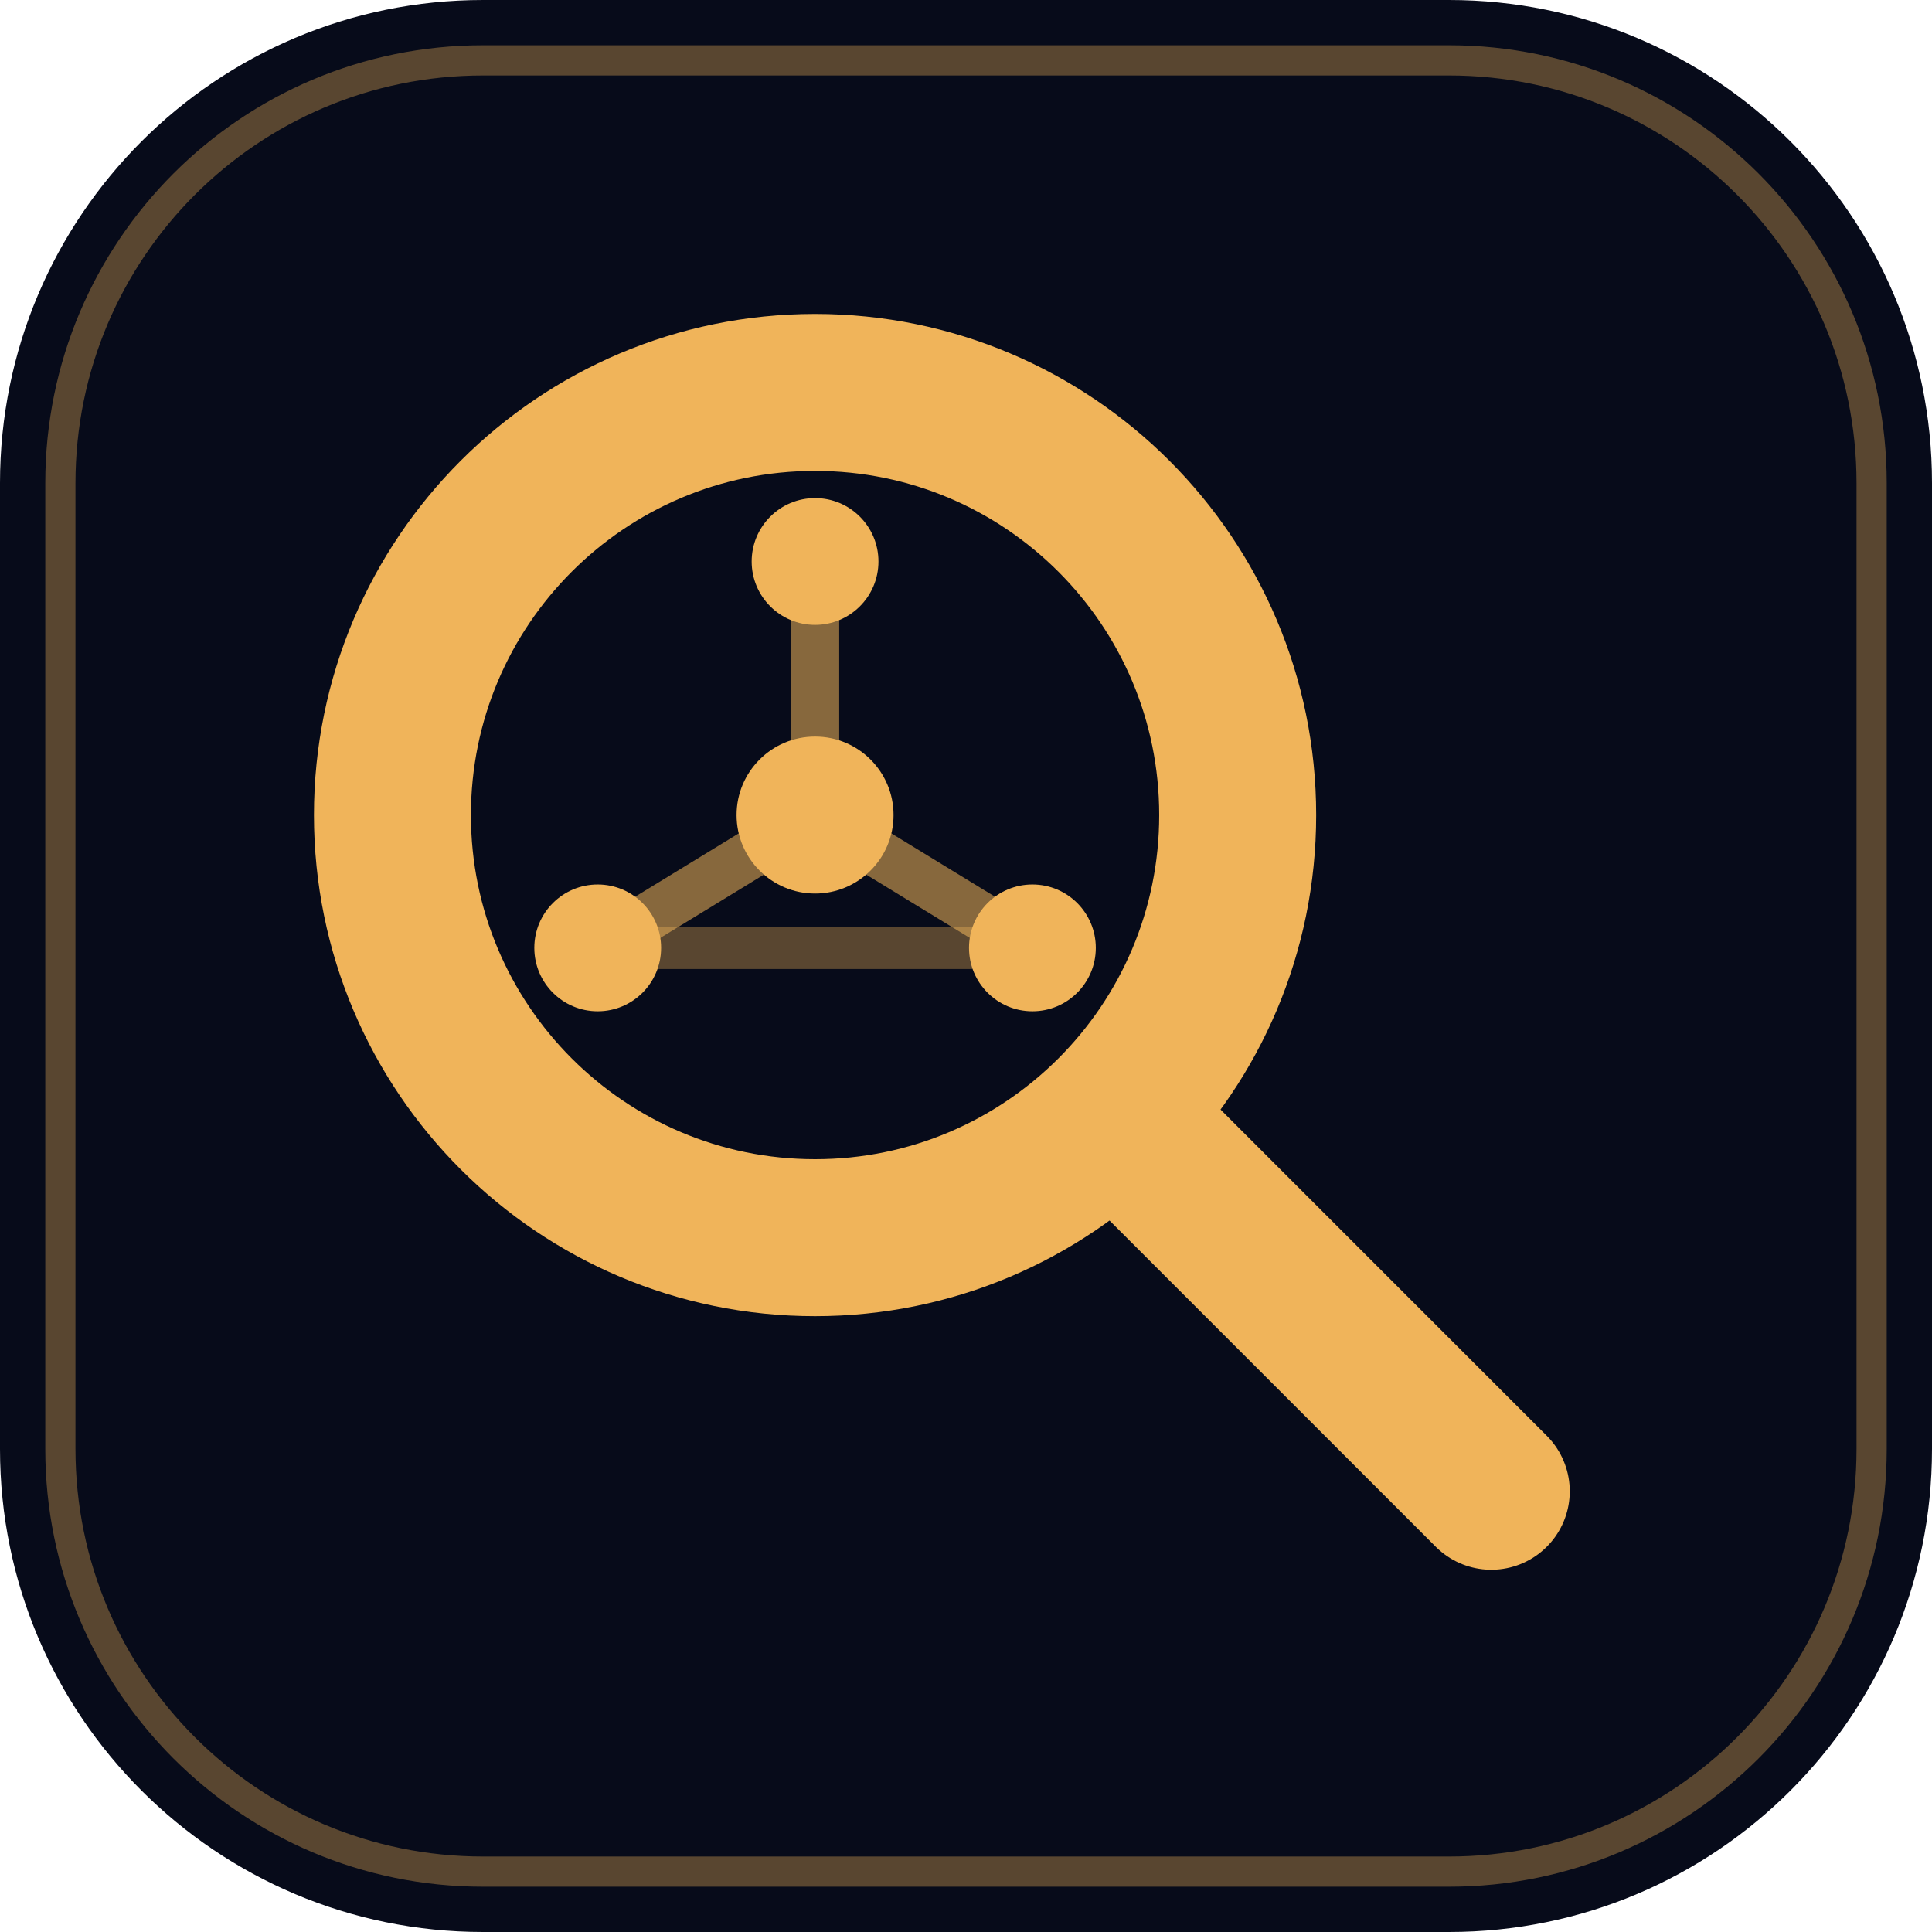
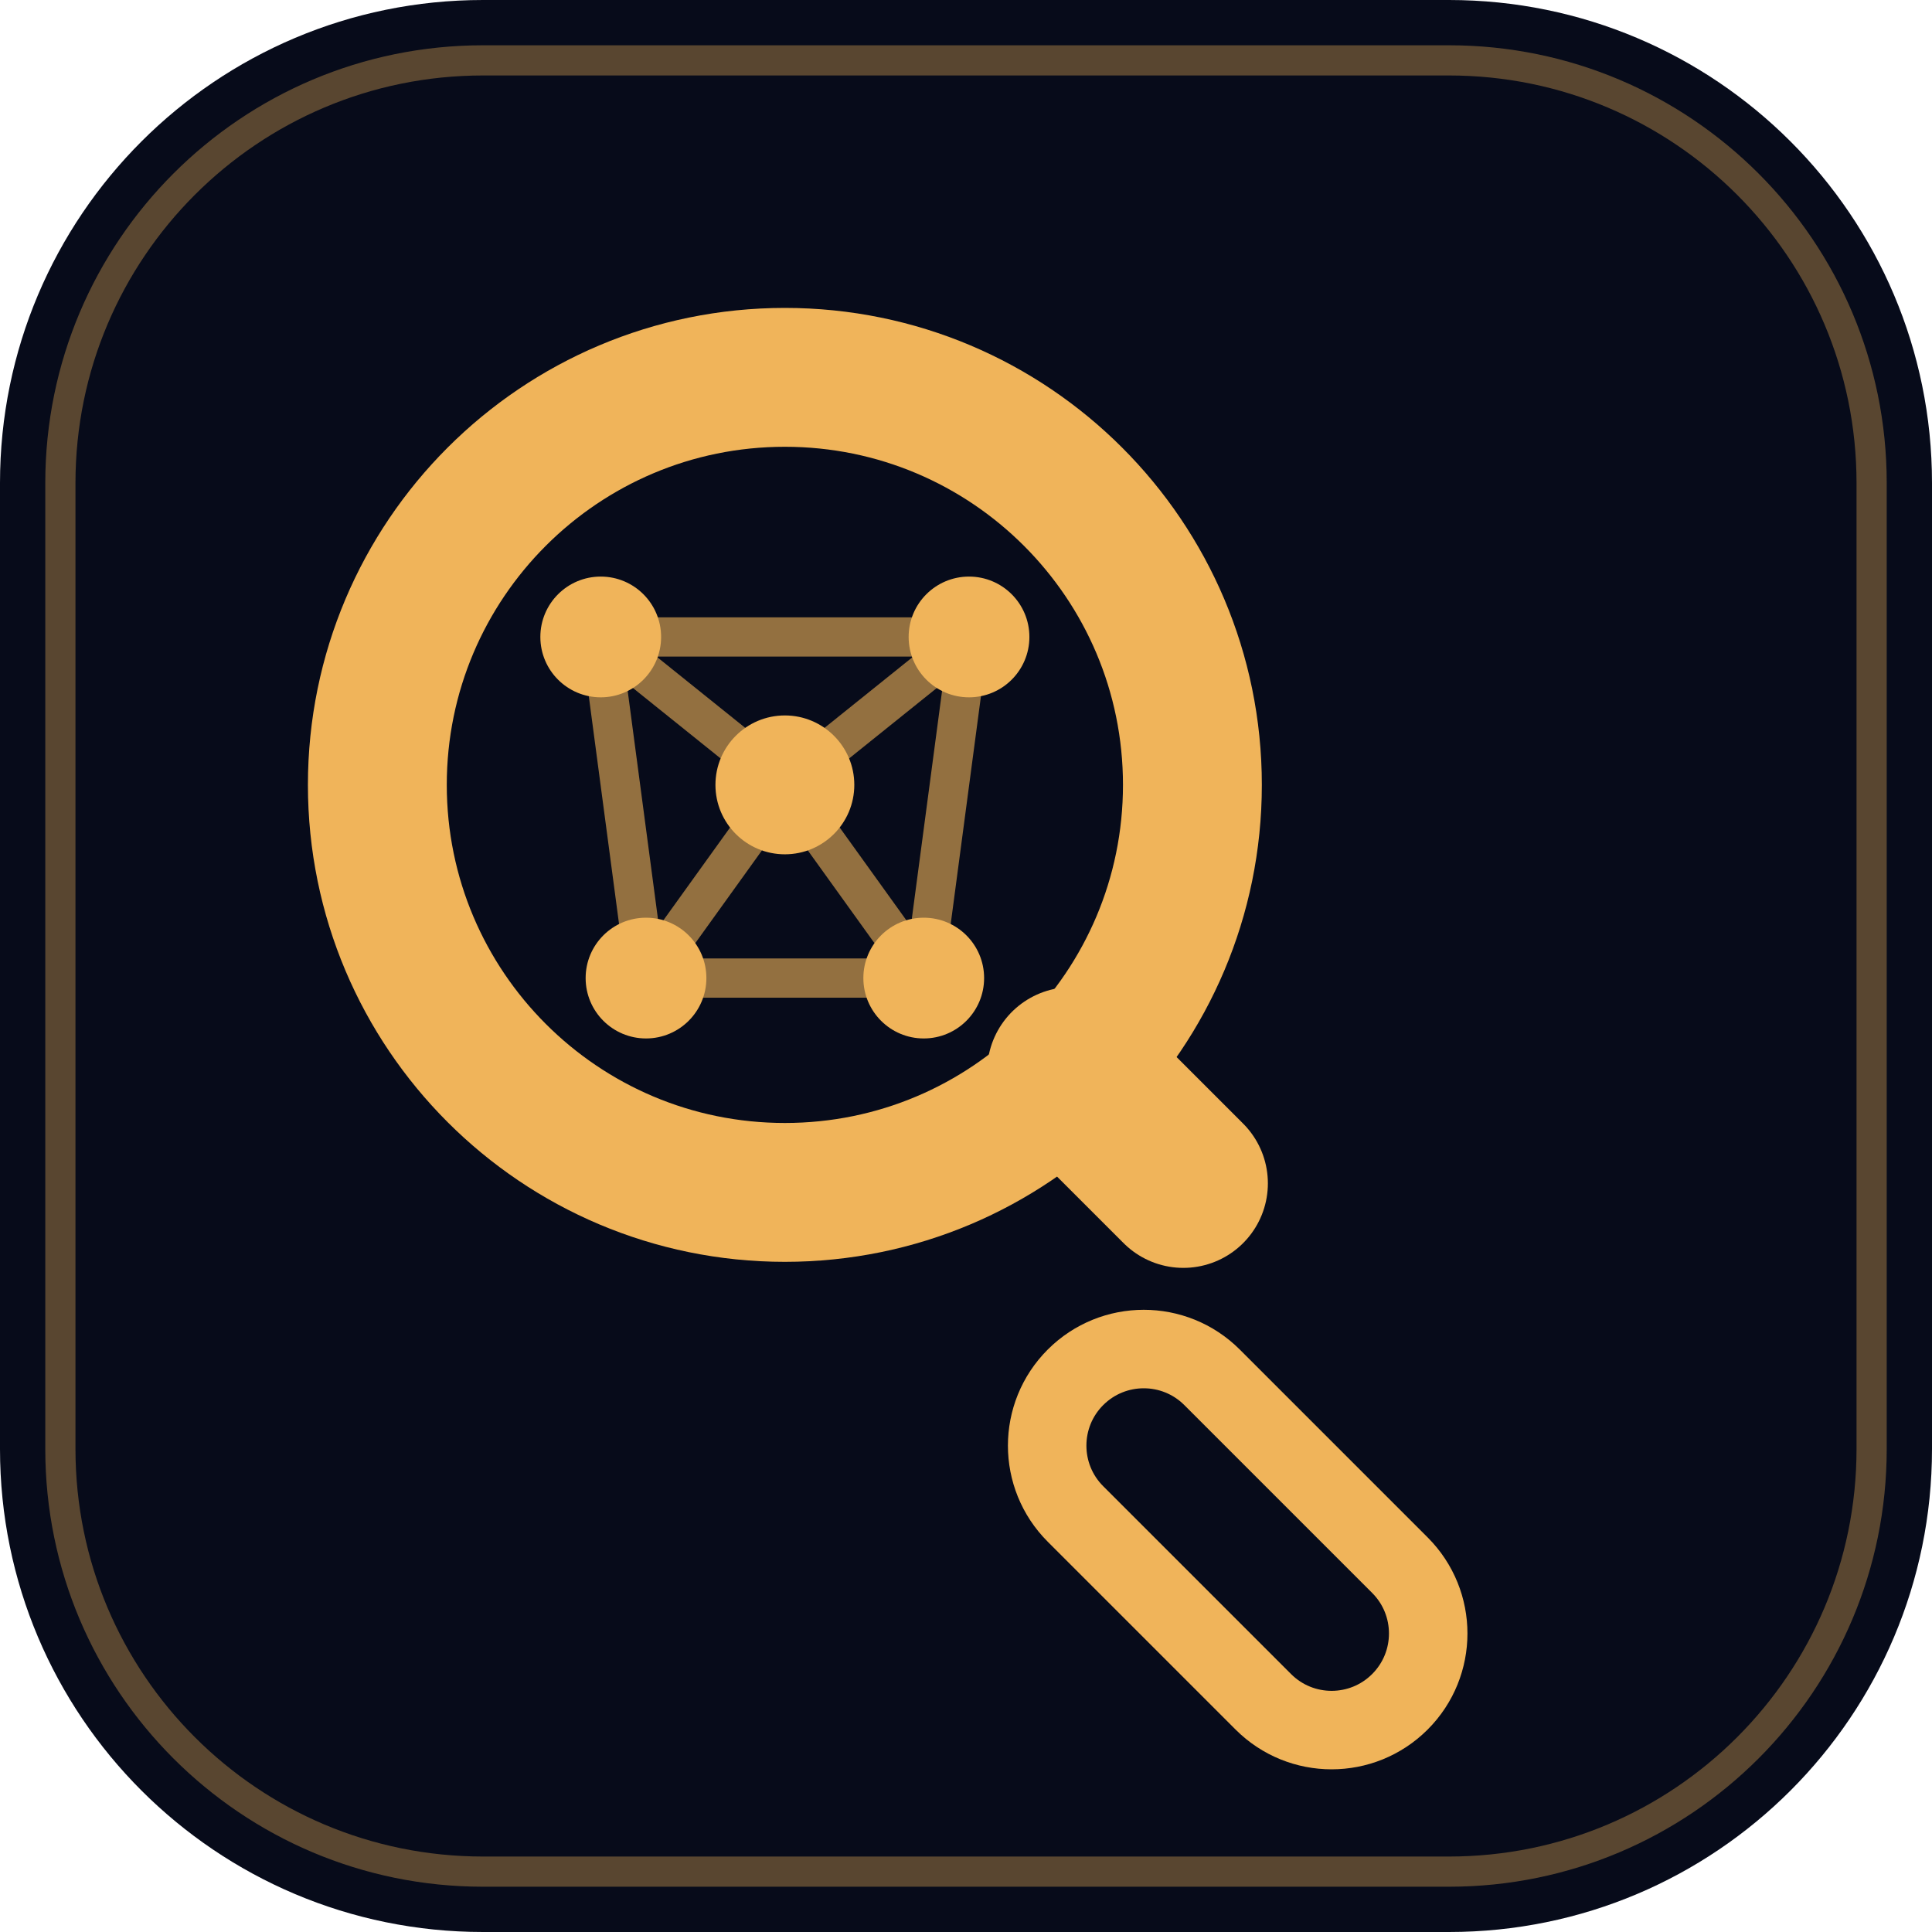
<svg xmlns="http://www.w3.org/2000/svg" viewBox="0 0 32 32" fill="none">
  <rect width="32" height="32" rx="8" fill="#070b1a" />
  <rect x="1" y="1" width="30" height="30" rx="7" stroke="#f0b45a" stroke-opacity="0.35" stroke-width="0.5" />
-   <circle cx="13.5" cy="13.5" r="7" stroke="#f0b45a" stroke-width="2.6" />
-   <path d="M13.5 13.5 L13.5 9.3 M13.5 13.5 L9.9 15.7 M13.5 13.5 L17.1 15.7" stroke="#f0b45a" stroke-opacity="0.55" stroke-width="0.8" />
-   <path d="M9.9 15.7 L17.1 15.7" stroke="#f0b45a" stroke-opacity="0.35" stroke-width="0.7" />
-   <circle cx="13.5" cy="13.5" r="1.3" fill="#f0b45a" />
-   <circle cx="13.5" cy="9.3" r="1.05" fill="#f0b45a" />
-   <circle cx="9.9" cy="15.7" r="1.05" fill="#f0b45a" />
-   <circle cx="17.1" cy="15.7" r="1.05" fill="#f0b45a" />
-   <line x1="18.9" y1="18.9" x2="24.7" y2="24.7" stroke="#f0b45a" stroke-width="2.6" stroke-linecap="round" />
+   <g stroke="#f0b45a" stroke-opacity="0.6" stroke-width="0.65">
+     <line x1="13" y1="13" x2="9.95" y2="10.55" />
+     <line x1="13" y1="13" x2="16.05" y2="10.55" />
+     <line x1="13" y1="13" x2="10.7" y2="16.2" />
+     <line x1="13" y1="13" x2="15.3" y2="16.2" />
+     <line x1="9.95" y1="10.55" x2="16.05" y2="10.55" />
+     <line x1="9.95" y1="10.55" x2="10.7" y2="16.2" />
+     <line x1="16.05" y1="10.55" x2="15.3" y2="16.2" />
+     <line x1="10.7" y1="16.2" x2="15.3" y2="16.2" />
+   </g>
+   <circle cx="13" cy="13" r="1.15" fill="#f0b45a" />
+   <circle cx="9.95" cy="10.55" r="1" fill="#f0b45a" />
+   <circle cx="16.05" cy="10.55" r="1" fill="#f0b45a" />
+   <circle cx="10.7" cy="16.2" r="1" fill="#f0b45a" />
+   <circle cx="15.3" cy="16.2" r="1" fill="#f0b45a" />
+   <circle cx="13" cy="13" r="6.75" stroke="#f0b45a" stroke-width="2.3" />
+   <line x1="17.75" y1="17.75" x2="19.6" y2="19.6" stroke="#f0b45a" stroke-width="2.8" stroke-linecap="round" />
+   <rect x="18.9" y="21.7" width="3.2" height="7.6" rx="1.6" transform="rotate(-45 20.5 25.5)" stroke="#f0b45a" stroke-width="1.3" />
</svg>
